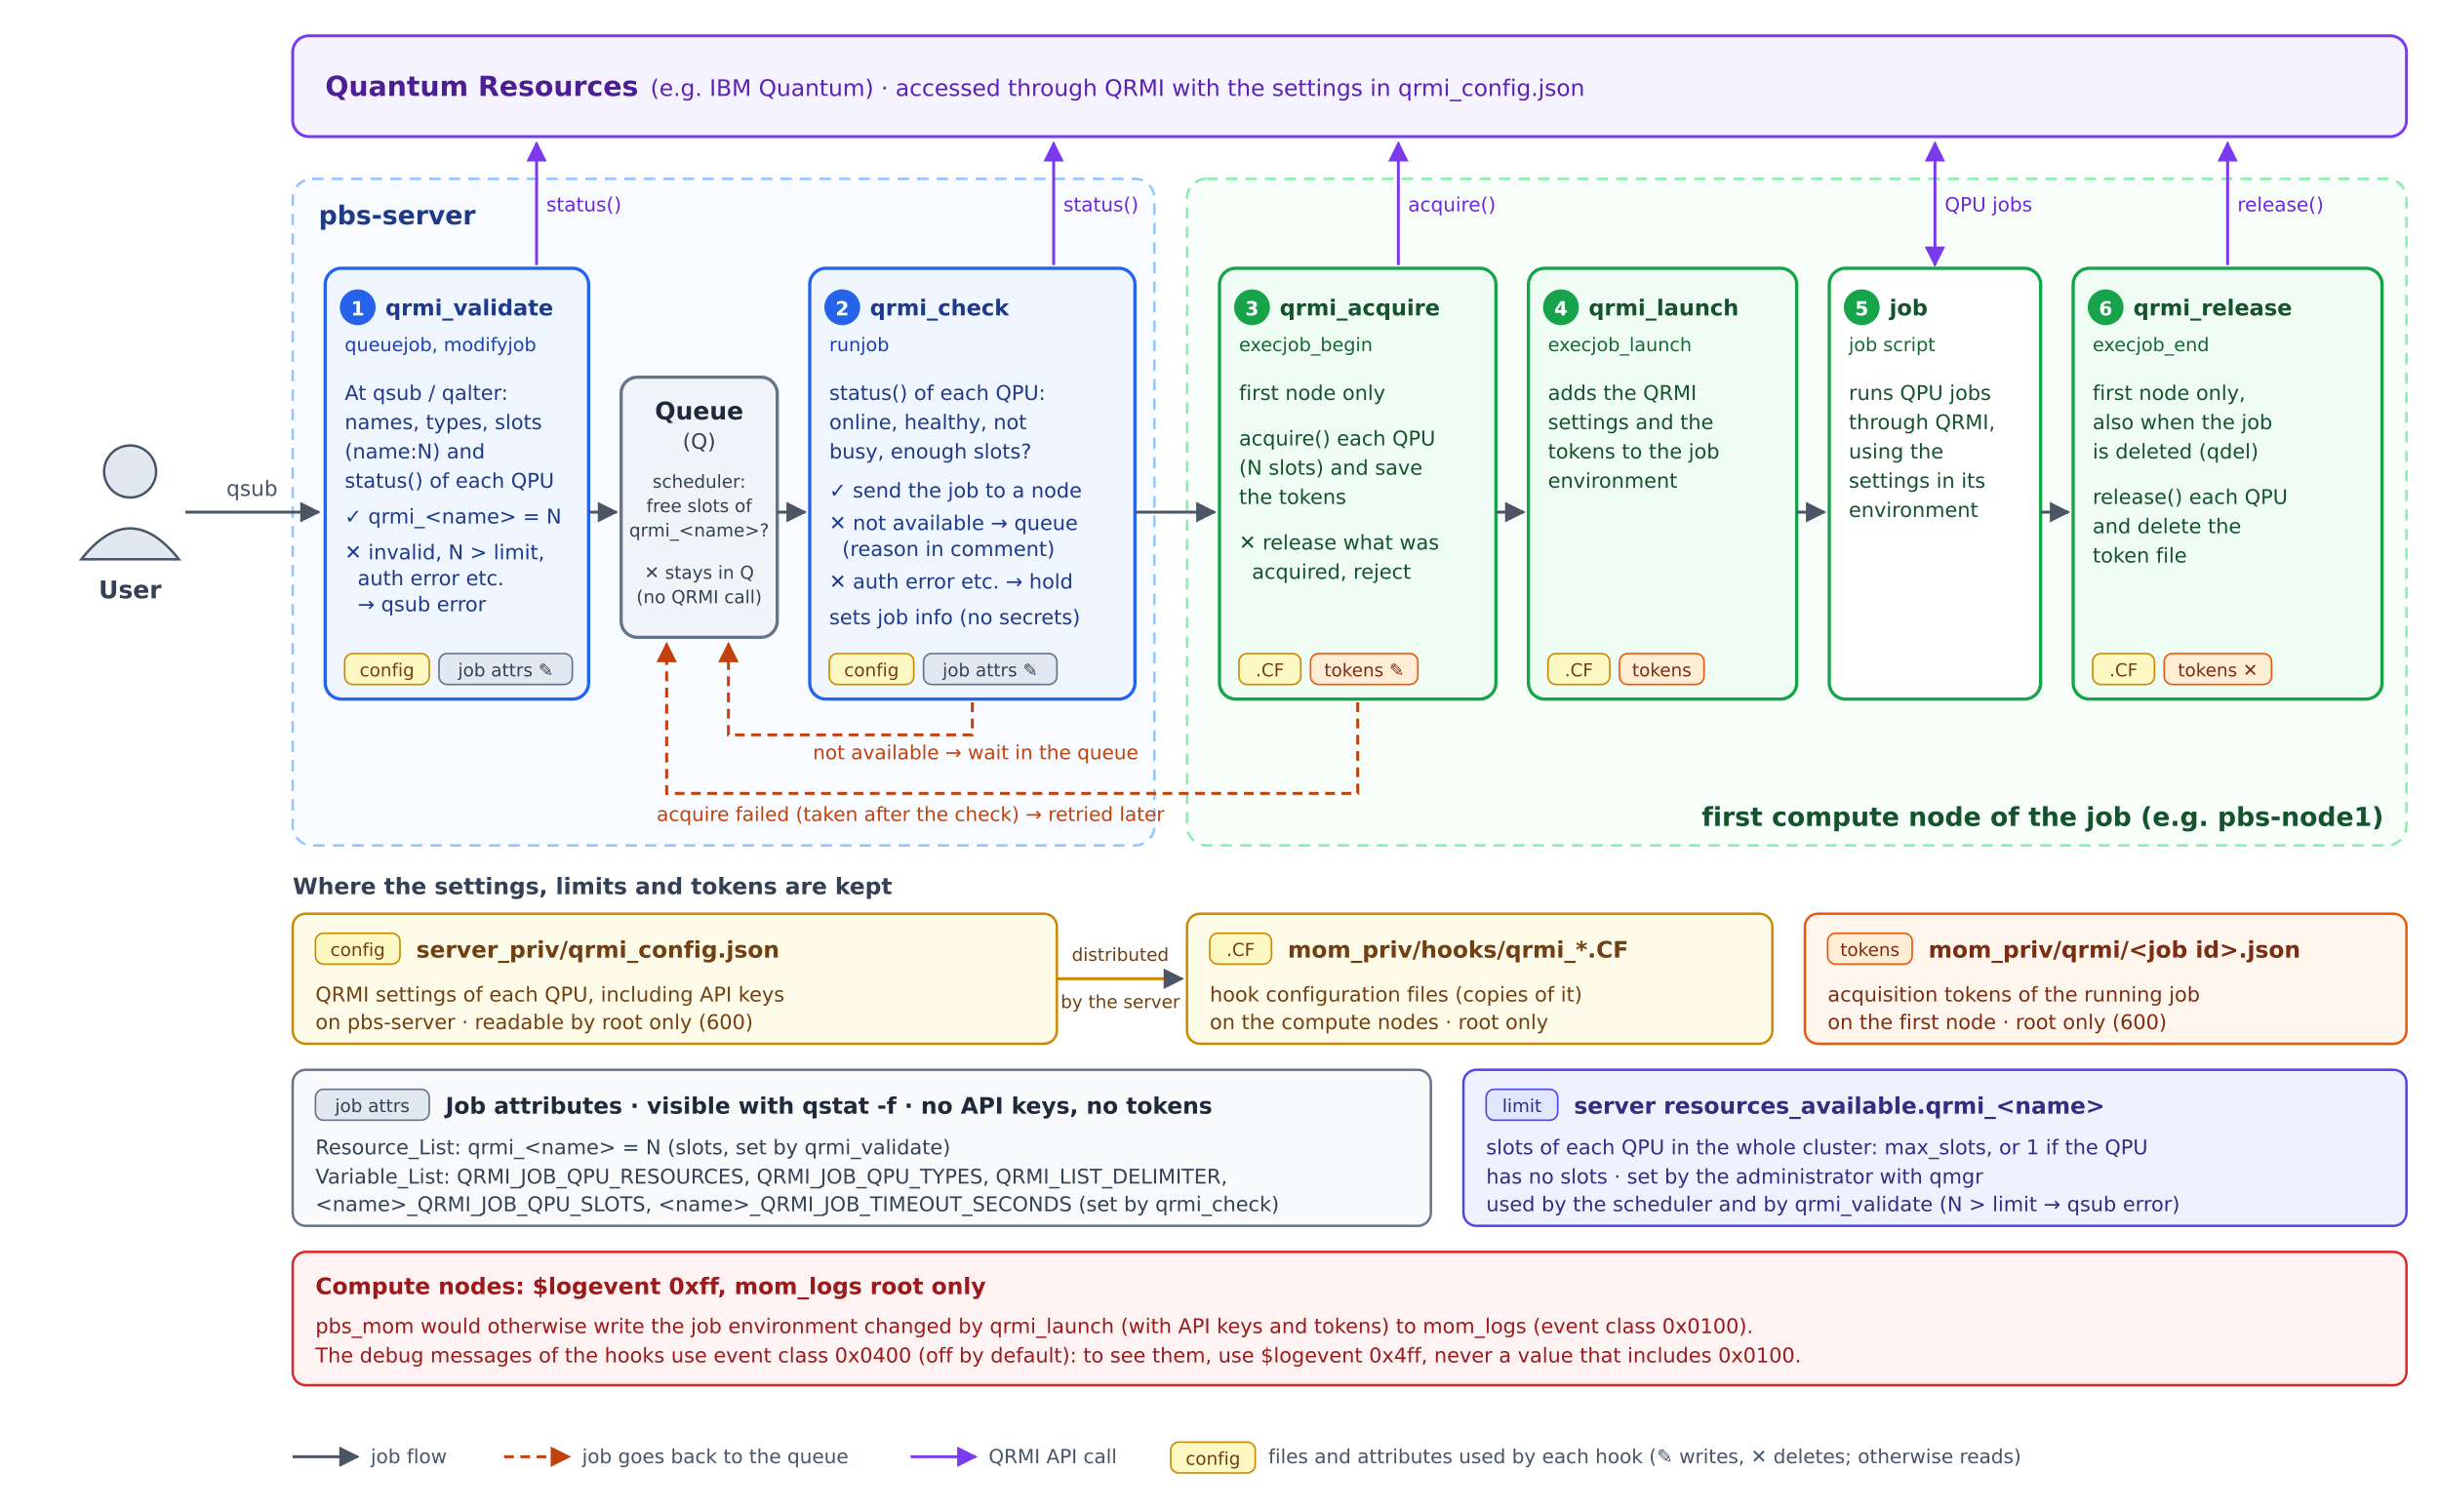
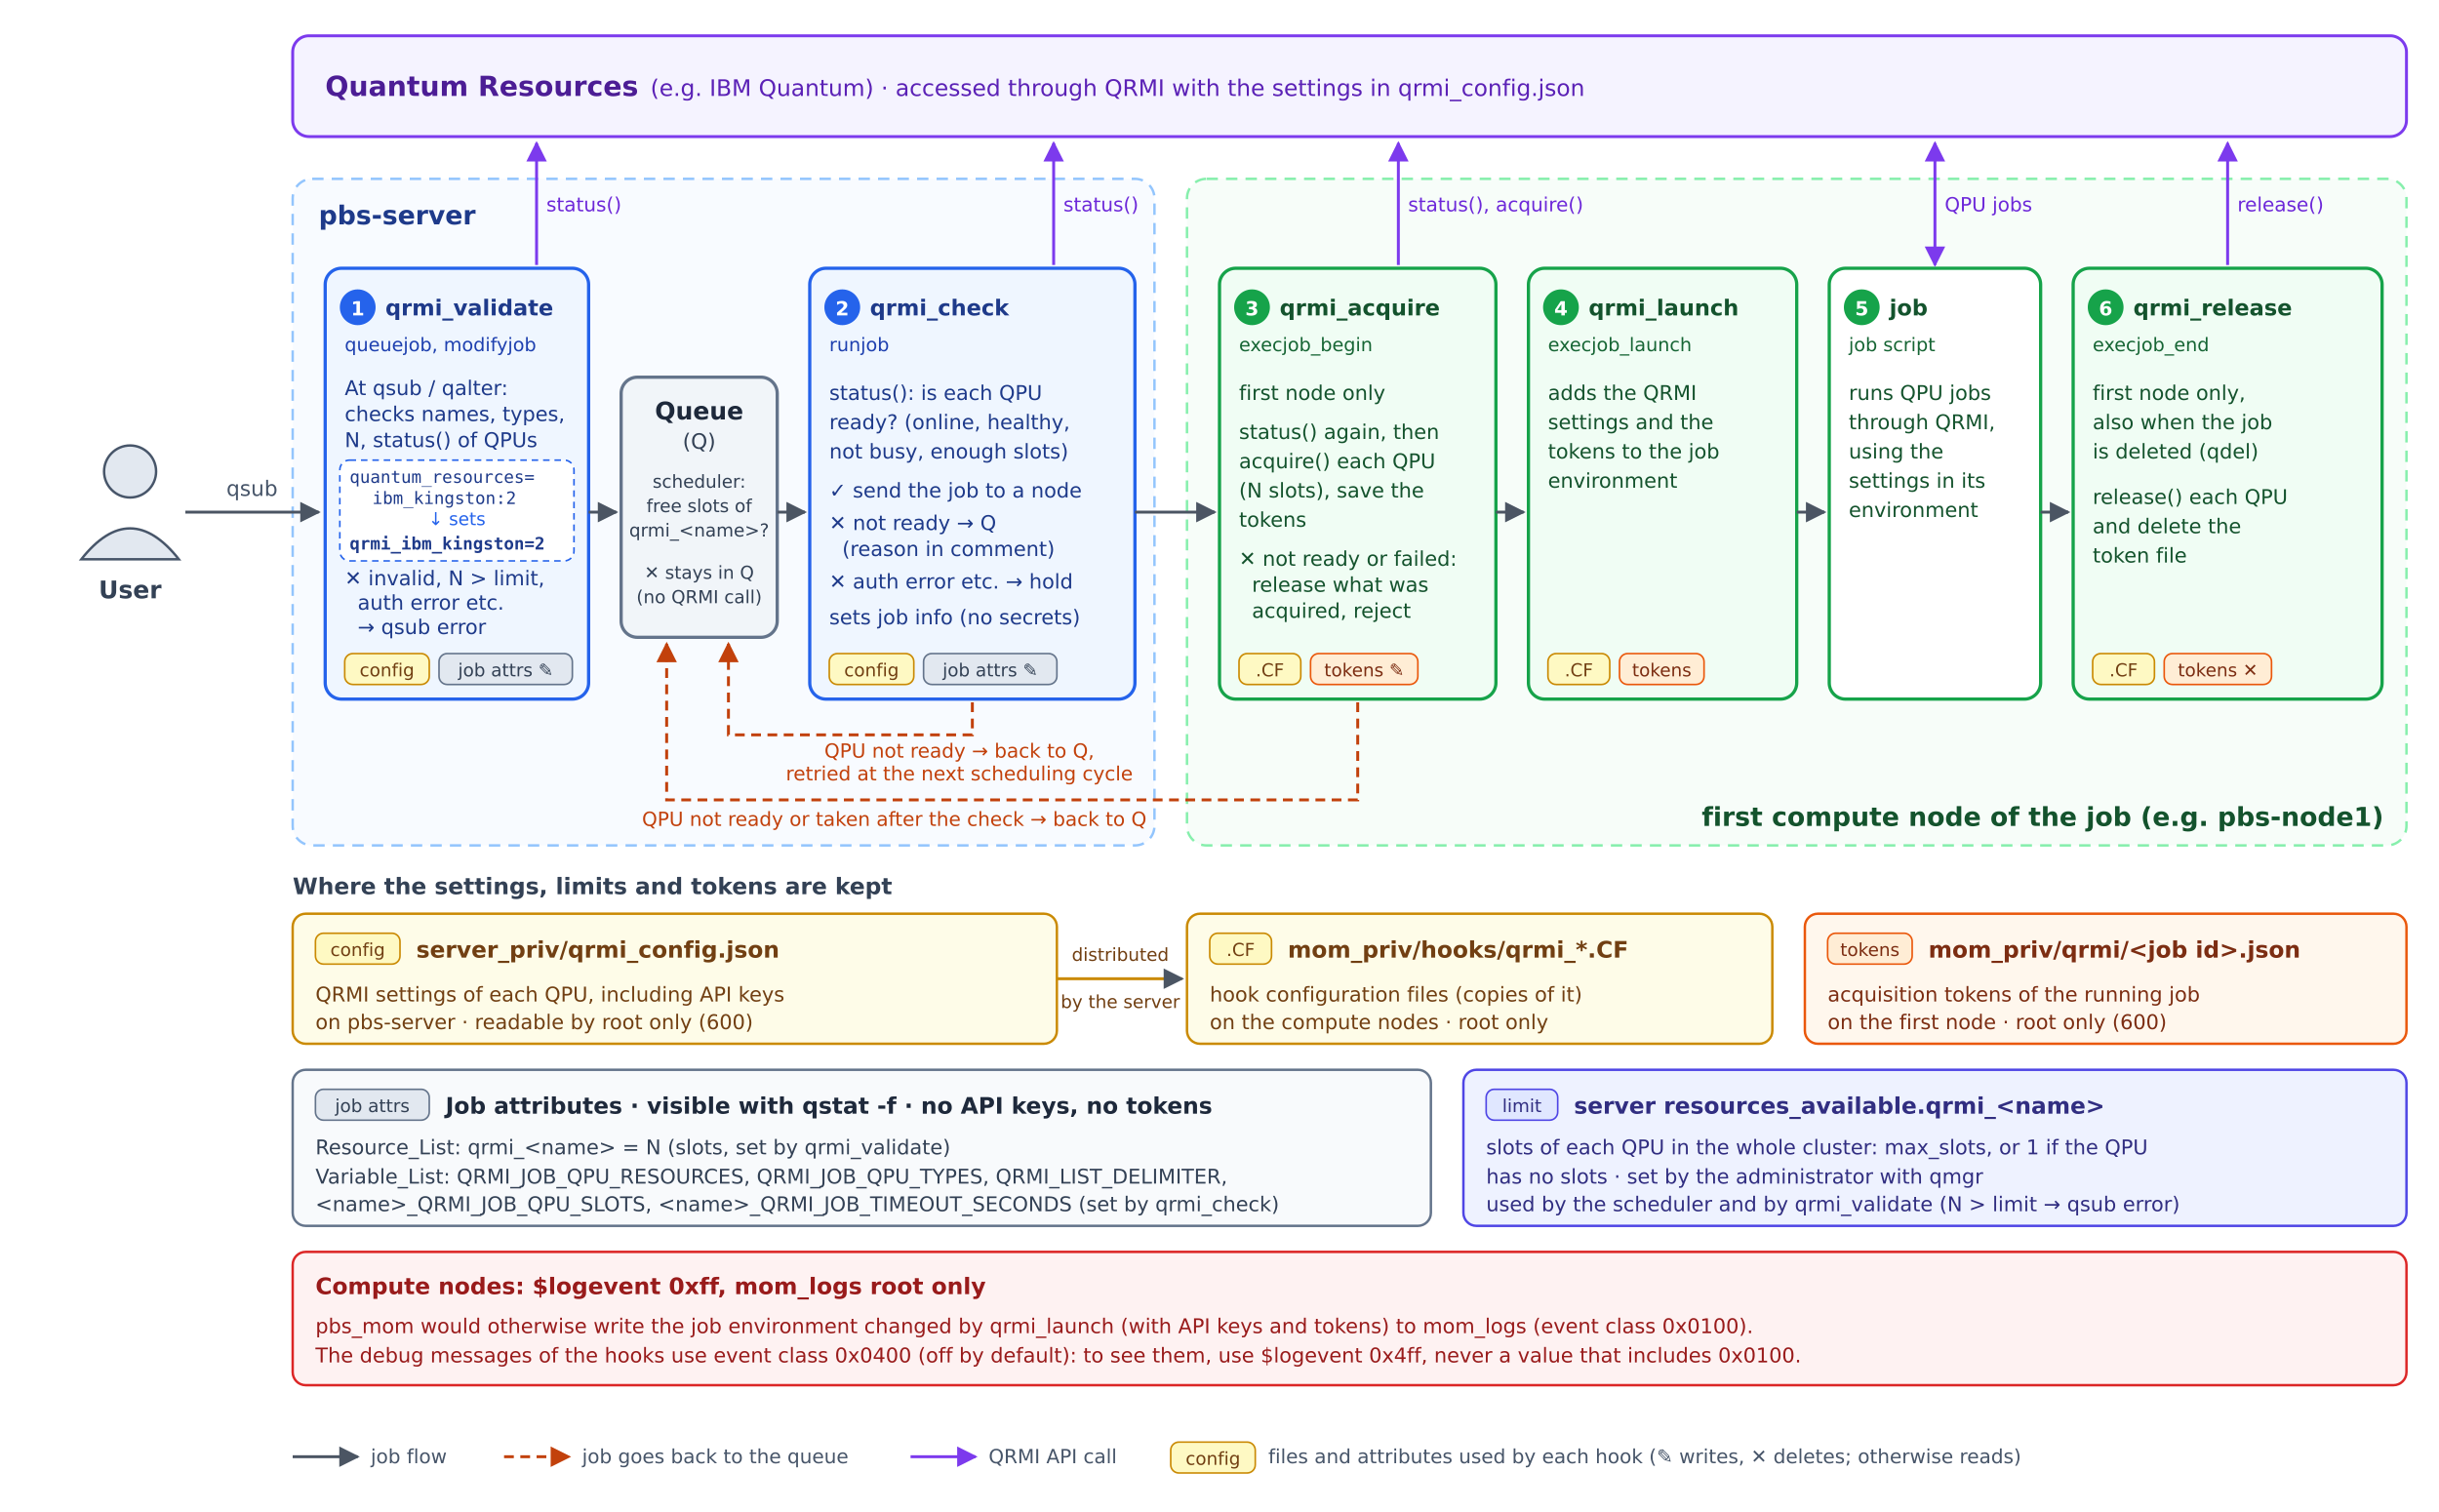
<svg xmlns="http://www.w3.org/2000/svg" width="1500" height="930" viewBox="0 0 1500 930" font-family="DejaVu Sans, Helvetica, Arial, sans-serif">
  <defs>
    <marker id="arr" viewBox="0 0 10 10" refX="9" refY="5" markerWidth="7" markerHeight="7" orient="auto-start-reverse">
      <path d="M0,0 L10,5 L0,10 z" fill="#4b5563" />
    </marker>
    <marker id="arrRetry" viewBox="0 0 10 10" refX="9" refY="5" markerWidth="7" markerHeight="7" orient="auto-start-reverse">
      <path d="M0,0 L10,5 L0,10 z" fill="#c2410c" />
    </marker>
    <marker id="arrApi" viewBox="0 0 10 10" refX="9" refY="5" markerWidth="7" markerHeight="7" orient="auto-start-reverse">
      <path d="M0,0 L10,5 L0,10 z" fill="#7c3aed" />
    </marker>
  </defs>
  <rect x="0" y="0" width="1500" height="930" fill="#ffffff" />
  <rect x="180" y="22" width="1300" height="62" rx="10" fill="#f5f3ff" stroke="#7c3aed" stroke-width="1.8" />
  <text x="200" y="59" font-size="17" font-weight="bold" fill="#4c1d95">Quantum Resources</text>
  <text x="400" y="59" font-size="14" fill="#5b21b6">(e.g. IBM Quantum)  ·  accessed through QRMI with the settings in qrmi_config.json</text>
  <rect x="180" y="110" width="530" height="410" rx="12" fill="#f8fbff" stroke="#93c5fd" stroke-width="1.5" stroke-dasharray="7 5" />
  <text x="196" y="138" font-size="16" font-weight="bold" fill="#1e3a8a">pbs-server</text>
  <rect x="730" y="110" width="750" height="410" rx="12" fill="#f7fdf9" stroke="#86efac" stroke-width="1.5" stroke-dasharray="7 5" />
  <text x="1466" y="508" font-size="16" font-weight="bold" fill="#14532d" text-anchor="end">first compute node of the job (e.g. pbs-node1)</text>
  <circle cx="80" cy="290" r="16" fill="#e2e8f0" stroke="#475569" stroke-width="1.5" />
  <path d="M50,344 Q80,306 110,344 Z" fill="#e2e8f0" stroke="#475569" stroke-width="1.5" />
  <text x="80" y="368" font-size="15" font-weight="bold" fill="#334155" text-anchor="middle">User</text>
  <line x1="114" y1="315" x2="196" y2="315" stroke="#4b5563" stroke-width="1.8" marker-end="url(#arr)" />
  <text x="155" y="305" font-size="13" fill="#475569" text-anchor="middle">qsub</text>
  <rect x="200" y="165" width="162" height="265" rx="10" fill="#eff6ff" stroke="#2563eb" stroke-width="2" />
  <circle cx="220" cy="189" r="11" fill="#2563eb" />
  <text x="220" y="194" font-size="12" font-weight="bold" fill="#ffffff" text-anchor="middle">1</text>
  <text x="237" y="194" font-size="13.5" font-weight="bold" fill="#1e3a8a">qrmi_validate</text>
  <text x="212" y="216" font-size="11.5" fill="#1e40af">queuejob, modifyjob</text>
  <g font-size="12.5" fill="#1e3a8a">
-     <text x="212" y="246" xml:space="preserve">At qsub / qalter:</text>
-     <text x="212" y="264" xml:space="preserve">names, types, slots</text>
-     <text x="212" y="282" xml:space="preserve">(name:N) and</text>
-     <text x="212" y="300" xml:space="preserve">status() of each QPU</text>
-     <text x="212" y="322" xml:space="preserve">✓ qrmi_&lt;name&gt; = N</text>
-     <text x="212" y="344" xml:space="preserve">✕ invalid, N &gt; limit,</text>
-     <text x="212" y="360" xml:space="preserve">  auth error etc.</text>
-     <text x="212" y="376" xml:space="preserve">  → qsub error</text>
+     <text x="212" y="243" xml:space="preserve">At qsub / qalter:</text>
+     <text x="212" y="259" xml:space="preserve">checks names, types,</text>
+     <text x="212" y="275" xml:space="preserve">N, status() of QPUs</text>
+     <text x="212" y="360" xml:space="preserve">✕ invalid, N &gt; limit,</text>
+     <text x="212" y="375" xml:space="preserve">  auth error etc.</text>
+     <text x="212" y="390" xml:space="preserve">  → qsub error</text>
  </g>
  <rect x="212" y="402" width="52" height="19" rx="5" fill="#fef9c3" stroke="#ca8a04" />
  <text x="238.0" y="416" font-size="11" fill="#713f12" text-anchor="middle">config</text>
  <rect x="270" y="402" width="82" height="19" rx="5" fill="#e2e8f0" stroke="#64748b" />
  <text x="311.0" y="416" font-size="11" fill="#334155" text-anchor="middle">job attrs ✎</text>
+   <rect x="209" y="283" width="144" height="62" rx="6" fill="#ffffff" stroke="#2563eb" stroke-dasharray="4 3" />
+   <g font-family="DejaVu Sans Mono, Menlo, monospace" font-size="10.5" fill="#1e3a8a">
+     <text x="215" y="297">quantum_resources=</text>
+     <text x="229" y="310">ibm_kingston:2</text>
+     <text x="281" y="323" font-family="DejaVu Sans, sans-serif" font-size="11" text-anchor="middle" fill="#2563eb">↓ sets</text>
+     <text x="215" y="338" font-weight="bold">qrmi_ibm_kingston=2</text>
+   </g>
  <rect x="382" y="232" width="96" height="160" rx="10" fill="#f1f5f9" stroke="#64748b" stroke-width="2" />
  <text x="430" y="258" font-size="15" font-weight="bold" fill="#1e293b" text-anchor="middle">Queue</text>
  <text x="430" y="276" font-size="13" fill="#334155" text-anchor="middle">(Q)</text>
  <g font-size="11" fill="#334155" text-anchor="middle">
    <text x="430" y="300">scheduler:</text>
    <text x="430" y="315">free slots of</text>
    <text x="430" y="330">qrmi_&lt;name&gt;?</text>
    <text x="430" y="356">✕ stays in Q</text>
    <text x="430" y="371">(no QRMI call)</text>
  </g>
  <rect x="498" y="165" width="200" height="265" rx="10" fill="#eff6ff" stroke="#2563eb" stroke-width="2" />
  <circle cx="518" cy="189" r="11" fill="#2563eb" />
  <text x="518" y="194" font-size="12" font-weight="bold" fill="#ffffff" text-anchor="middle">2</text>
  <text x="535" y="194" font-size="13.5" font-weight="bold" fill="#1e3a8a">qrmi_check</text>
  <text x="510" y="216" font-size="11.5" fill="#1e40af">runjob</text>
  <g font-size="12.5" fill="#1e3a8a">
-     <text x="510" y="246" xml:space="preserve">status() of each QPU:</text>
-     <text x="510" y="264" xml:space="preserve">online, healthy, not</text>
-     <text x="510" y="282" xml:space="preserve">busy, enough slots?</text>
+     <text x="510" y="246" xml:space="preserve">status(): is each QPU</text>
+     <text x="510" y="264" xml:space="preserve">ready? (online, healthy,</text>
+     <text x="510" y="282" xml:space="preserve">not busy, enough slots)</text>
    <text x="510" y="306" xml:space="preserve">✓ send the job to a node</text>
-     <text x="510" y="326" xml:space="preserve">✕ not available → queue</text>
+     <text x="510" y="326" xml:space="preserve">✕ not ready → Q</text>
    <text x="510" y="342" xml:space="preserve">  (reason in comment)</text>
    <text x="510" y="362" xml:space="preserve">✕ auth error etc. → hold</text>
    <text x="510" y="384" xml:space="preserve">sets job info (no secrets)</text>
  </g>
  <rect x="510" y="402" width="52" height="19" rx="5" fill="#fef9c3" stroke="#ca8a04" />
  <text x="536.0" y="416" font-size="11" fill="#713f12" text-anchor="middle">config</text>
  <rect x="568" y="402" width="82" height="19" rx="5" fill="#e2e8f0" stroke="#64748b" />
  <text x="609.0" y="416" font-size="11" fill="#334155" text-anchor="middle">job attrs ✎</text>
  <rect x="750" y="165" width="170" height="265" rx="10" fill="#f0fdf4" stroke="#16a34a" stroke-width="2" />
  <circle cx="770" cy="189" r="11" fill="#16a34a" />
  <text x="770" y="194" font-size="12" font-weight="bold" fill="#ffffff" text-anchor="middle">3</text>
  <text x="787" y="194" font-size="13.5" font-weight="bold" fill="#14532d">qrmi_acquire</text>
  <text x="762" y="216" font-size="11.5" fill="#166534">execjob_begin</text>
  <g font-size="12.5" fill="#14532d">
    <text x="762" y="246" xml:space="preserve">first node only</text>
-     <text x="762" y="274" xml:space="preserve">acquire() each QPU</text>
-     <text x="762" y="292" xml:space="preserve">(N slots) and save</text>
-     <text x="762" y="310" xml:space="preserve">the tokens</text>
-     <text x="762" y="338" xml:space="preserve">✕ release what was</text>
-     <text x="762" y="356" xml:space="preserve">  acquired, reject</text>
+     <text x="762" y="270" xml:space="preserve">status() again, then</text>
+     <text x="762" y="288" xml:space="preserve">acquire() each QPU</text>
+     <text x="762" y="306" xml:space="preserve">(N slots), save the</text>
+     <text x="762" y="324" xml:space="preserve">tokens</text>
+     <text x="762" y="348" xml:space="preserve">✕ not ready or failed:</text>
+     <text x="762" y="364" xml:space="preserve">  release what was</text>
+     <text x="762" y="380" xml:space="preserve">  acquired, reject</text>
  </g>
  <rect x="762" y="402" width="38" height="19" rx="5" fill="#fef9c3" stroke="#ca8a04" />
  <text x="781.0" y="416" font-size="11" fill="#713f12" text-anchor="middle">.CF</text>
  <rect x="806" y="402" width="66" height="19" rx="5" fill="#ffedd5" stroke="#ea580c" />
  <text x="839.0" y="416" font-size="11" fill="#7c2d12" text-anchor="middle">tokens ✎</text>
  <rect x="940" y="165" width="165" height="265" rx="10" fill="#f0fdf4" stroke="#16a34a" stroke-width="2" />
  <circle cx="960" cy="189" r="11" fill="#16a34a" />
  <text x="960" y="194" font-size="12" font-weight="bold" fill="#ffffff" text-anchor="middle">4</text>
  <text x="977" y="194" font-size="13.5" font-weight="bold" fill="#14532d">qrmi_launch</text>
  <text x="952" y="216" font-size="11.5" fill="#166534">execjob_launch</text>
  <g font-size="12.5" fill="#14532d">
    <text x="952" y="246" xml:space="preserve">adds the QRMI</text>
    <text x="952" y="264" xml:space="preserve">settings and the</text>
    <text x="952" y="282" xml:space="preserve">tokens to the job</text>
    <text x="952" y="300" xml:space="preserve">environment</text>
  </g>
  <rect x="952" y="402" width="38" height="19" rx="5" fill="#fef9c3" stroke="#ca8a04" />
  <text x="971.0" y="416" font-size="11" fill="#713f12" text-anchor="middle">.CF</text>
  <rect x="996" y="402" width="52" height="19" rx="5" fill="#ffedd5" stroke="#ea580c" />
  <text x="1022.0" y="416" font-size="11" fill="#7c2d12" text-anchor="middle">tokens</text>
  <rect x="1125" y="165" width="130" height="265" rx="10" fill="#ffffff" stroke="#16a34a" stroke-width="2" />
  <circle cx="1145" cy="189" r="11" fill="#16a34a" />
  <text x="1145" y="194" font-size="12" font-weight="bold" fill="#ffffff" text-anchor="middle">5</text>
  <text x="1162" y="194" font-size="13.5" font-weight="bold" fill="#14532d">job</text>
  <text x="1137" y="216" font-size="11.5" fill="#166534">job script</text>
  <g font-size="12.5" fill="#14532d">
    <text x="1137" y="246" xml:space="preserve">runs QPU jobs</text>
    <text x="1137" y="264" xml:space="preserve">through QRMI,</text>
    <text x="1137" y="282" xml:space="preserve">using the</text>
    <text x="1137" y="300" xml:space="preserve">settings in its</text>
    <text x="1137" y="318" xml:space="preserve">environment</text>
  </g>
  <rect x="1275" y="165" width="190" height="265" rx="10" fill="#f0fdf4" stroke="#16a34a" stroke-width="2" />
  <circle cx="1295" cy="189" r="11" fill="#16a34a" />
  <text x="1295" y="194" font-size="12" font-weight="bold" fill="#ffffff" text-anchor="middle">6</text>
  <text x="1312" y="194" font-size="13.5" font-weight="bold" fill="#14532d">qrmi_release</text>
  <text x="1287" y="216" font-size="11.5" fill="#166534">execjob_end</text>
  <g font-size="12.5" fill="#14532d">
    <text x="1287" y="246" xml:space="preserve">first node only,</text>
    <text x="1287" y="264" xml:space="preserve">also when the job</text>
    <text x="1287" y="282" xml:space="preserve">is deleted (qdel)</text>
    <text x="1287" y="310" xml:space="preserve">release() each QPU</text>
    <text x="1287" y="328" xml:space="preserve">and delete the</text>
    <text x="1287" y="346" xml:space="preserve">token file</text>
  </g>
  <rect x="1287" y="402" width="38" height="19" rx="5" fill="#fef9c3" stroke="#ca8a04" />
  <text x="1306.0" y="416" font-size="11" fill="#713f12" text-anchor="middle">.CF</text>
  <rect x="1331" y="402" width="66" height="19" rx="5" fill="#ffedd5" stroke="#ea580c" />
  <text x="1364.0" y="416" font-size="11" fill="#7c2d12" text-anchor="middle">tokens ✕</text>
  <g stroke="#4b5563" stroke-width="1.8" fill="none" marker-end="url(#arr)">
    <line x1="362" y1="315" x2="379" y2="315" />
    <line x1="478" y1="315" x2="495" y2="315" />
    <line x1="698" y1="315" x2="747" y2="315" />
    <line x1="920" y1="315" x2="937" y2="315" />
    <line x1="1105" y1="315" x2="1122" y2="315" />
    <line x1="1255" y1="315" x2="1272" y2="315" />
  </g>
  <path d="M598,432 V452 H448 V396" fill="none" stroke="#c2410c" stroke-width="1.8" stroke-dasharray="6 4" marker-end="url(#arrRetry)" />
-   <text x="600" y="467" font-size="12" fill="#c2410c" text-anchor="middle">not available → wait in the queue</text>
-   <path d="M835,432 V488 H410 V396" fill="none" stroke="#c2410c" stroke-width="1.8" stroke-dasharray="6 4" marker-end="url(#arrRetry)" />
-   <text x="560" y="505" font-size="12" fill="#c2410c" text-anchor="middle">acquire failed (taken after the check) → retried later</text>
+   <text x="590" y="466" font-size="12" fill="#c2410c" text-anchor="middle">QPU not ready → back to Q,</text>
+   <text x="590" y="480" font-size="12" fill="#c2410c" text-anchor="middle">retried at the next scheduling cycle</text>
+   <path d="M835,432 V492 H410 V396" fill="none" stroke="#c2410c" stroke-width="1.8" stroke-dasharray="6 4" marker-end="url(#arrRetry)" />
+   <text x="550" y="508" font-size="12" fill="#c2410c" text-anchor="middle">QPU not ready or taken after the check → back to Q</text>
  <g stroke="#7c3aed" stroke-width="1.8" fill="none">
    <line x1="330" y1="163" x2="330" y2="88" marker-end="url(#arrApi)" />
    <line x1="648" y1="163" x2="648" y2="88" marker-end="url(#arrApi)" />
    <line x1="860" y1="163" x2="860" y2="88" marker-end="url(#arrApi)" />
    <line x1="1190" y1="163" x2="1190" y2="88" marker-start="url(#arrApi)" marker-end="url(#arrApi)" />
    <line x1="1370" y1="163" x2="1370" y2="88" marker-end="url(#arrApi)" />
  </g>
  <g font-size="12" fill="#6d28d9">
    <text x="336" y="130">status()</text>
    <text x="654" y="130">status()</text>
-     <text x="866" y="130">acquire()</text>
+     <text x="866" y="130">status(), acquire()</text>
    <text x="1196" y="130">QPU jobs</text>
    <text x="1376" y="130">release()</text>
  </g>
  <text x="180" y="550" font-size="14" font-weight="bold" fill="#334155">Where the settings, limits and tokens are kept</text>
  <rect x="180" y="562" width="470" height="80" rx="8" fill="#fefce8" stroke="#ca8a04" stroke-width="1.5" />
  <rect x="194" y="574" width="52" height="19" rx="5" fill="#fef9c3" stroke="#ca8a04" />
  <text x="220.0" y="588" font-size="11" fill="#713f12" text-anchor="middle">config</text>
  <text x="256" y="589" font-size="14" font-weight="bold" fill="#713f12">server_priv/qrmi_config.json</text>
  <text x="194" y="616" font-size="12.5" fill="#713f12">QRMI settings of each QPU, including API keys</text>
  <text x="194" y="633" font-size="12.5" fill="#713f12">on pbs-server · readable by root only (600)</text>
  <line x1="650" y1="602" x2="727" y2="602" stroke="#ca8a04" stroke-width="1.8" marker-end="url(#arr)" />
  <text x="689" y="591" font-size="11" fill="#713f12" text-anchor="middle">distributed</text>
  <text x="689" y="620" font-size="11" fill="#713f12" text-anchor="middle">by the server</text>
  <rect x="730" y="562" width="360" height="80" rx="8" fill="#fefce8" stroke="#ca8a04" stroke-width="1.5" />
  <rect x="744" y="574" width="38" height="19" rx="5" fill="#fef9c3" stroke="#ca8a04" />
  <text x="763.0" y="588" font-size="11" fill="#713f12" text-anchor="middle">.CF</text>
  <text x="792" y="589" font-size="14" font-weight="bold" fill="#713f12">mom_priv/hooks/qrmi_*.CF</text>
  <text x="744" y="616" font-size="12.5" fill="#713f12">hook configuration files (copies of it)</text>
  <text x="744" y="633" font-size="12.5" fill="#713f12">on the compute nodes · root only</text>
  <rect x="1110" y="562" width="370" height="80" rx="8" fill="#fff7ed" stroke="#ea580c" stroke-width="1.5" />
  <rect x="1124" y="574" width="52" height="19" rx="5" fill="#ffedd5" stroke="#ea580c" />
  <text x="1150.0" y="588" font-size="11" fill="#7c2d12" text-anchor="middle">tokens</text>
  <text x="1186" y="589" font-size="14" font-weight="bold" fill="#7c2d12">mom_priv/qrmi/&lt;job id&gt;.json</text>
  <text x="1124" y="616" font-size="12.5" fill="#7c2d12">acquisition tokens of the running job</text>
  <text x="1124" y="633" font-size="12.5" fill="#7c2d12">on the first node · root only (600)</text>
  <rect x="180" y="658" width="700" height="96" rx="8" fill="#f8fafc" stroke="#64748b" stroke-width="1.5" />
  <rect x="194" y="670" width="70" height="19" rx="5" fill="#e2e8f0" stroke="#64748b" />
  <text x="229.0" y="684" font-size="11" fill="#334155" text-anchor="middle">job attrs</text>
  <text x="274" y="685" font-size="14" font-weight="bold" fill="#1e293b">Job attributes · visible with qstat -f · no API keys, no tokens</text>
  <g font-size="12.5" fill="#334155">
    <text x="194" y="710">Resource_List: qrmi_&lt;name&gt; = N (slots, set by qrmi_validate)</text>
    <text x="194" y="728">Variable_List: QRMI_JOB_QPU_RESOURCES, QRMI_JOB_QPU_TYPES, QRMI_LIST_DELIMITER,</text>
    <text x="194" y="745">  &lt;name&gt;_QRMI_JOB_QPU_SLOTS, &lt;name&gt;_QRMI_JOB_TIMEOUT_SECONDS (set by qrmi_check)</text>
  </g>
  <rect x="900" y="658" width="580" height="96" rx="8" fill="#eef2ff" stroke="#4f46e5" stroke-width="1.5" />
  <rect x="914" y="670" width="44" height="19" rx="5" fill="#e0e7ff" stroke="#4f46e5" />
  <text x="936.0" y="684" font-size="11" fill="#312e81" text-anchor="middle">limit</text>
  <text x="968" y="685" font-size="14" font-weight="bold" fill="#312e81">server resources_available.qrmi_&lt;name&gt;</text>
  <g font-size="12.5" fill="#312e81">
    <text x="914" y="710">slots of each QPU in the whole cluster: max_slots, or 1 if the QPU</text>
    <text x="914" y="728">has no slots · set by the administrator with qmgr</text>
    <text x="914" y="745">used by the scheduler and by qrmi_validate (N &gt; limit → qsub error)</text>
  </g>
  <rect x="180" y="770" width="1300" height="82" rx="8" fill="#fef2f2" stroke="#dc2626" stroke-width="1.5" />
  <text x="194" y="796" font-size="14" font-weight="bold" fill="#991b1b">Compute nodes: $logevent 0xff, mom_logs root only</text>
  <text x="194" y="820" font-size="12.5" fill="#991b1b">pbs_mom would otherwise write the job environment changed by qrmi_launch (with API keys and tokens) to mom_logs (event class 0x0100).</text>
  <text x="194" y="838" font-size="12.5" fill="#991b1b">The debug messages of the hooks use event class 0x0400 (off by default): to see them, use $logevent 0x4ff, never a value that includes 0x0100.</text>
  <g font-size="12" fill="#475569">
    <line x1="180" y1="896" x2="220" y2="896" stroke="#4b5563" stroke-width="1.8" marker-end="url(#arr)" />
    <text x="228" y="900">job flow</text>
    <line x1="310" y1="896" x2="350" y2="896" stroke="#c2410c" stroke-width="1.8" stroke-dasharray="6 4" marker-end="url(#arrRetry)" />
    <text x="358" y="900">job goes back to the queue</text>
    <line x1="560" y1="896" x2="600" y2="896" stroke="#7c3aed" stroke-width="1.8" marker-end="url(#arrApi)" />
    <text x="608" y="900">QRMI API call</text>
    <rect x="720" y="887" width="52" height="19" rx="5" fill="#fef9c3" stroke="#ca8a04" />
    <text x="746.0" y="901" font-size="11" fill="#713f12" text-anchor="middle">config</text>
    <text x="780" y="900">files and attributes used by each hook (✎ writes, ✕ deletes; otherwise reads)</text>
  </g>
</svg>
